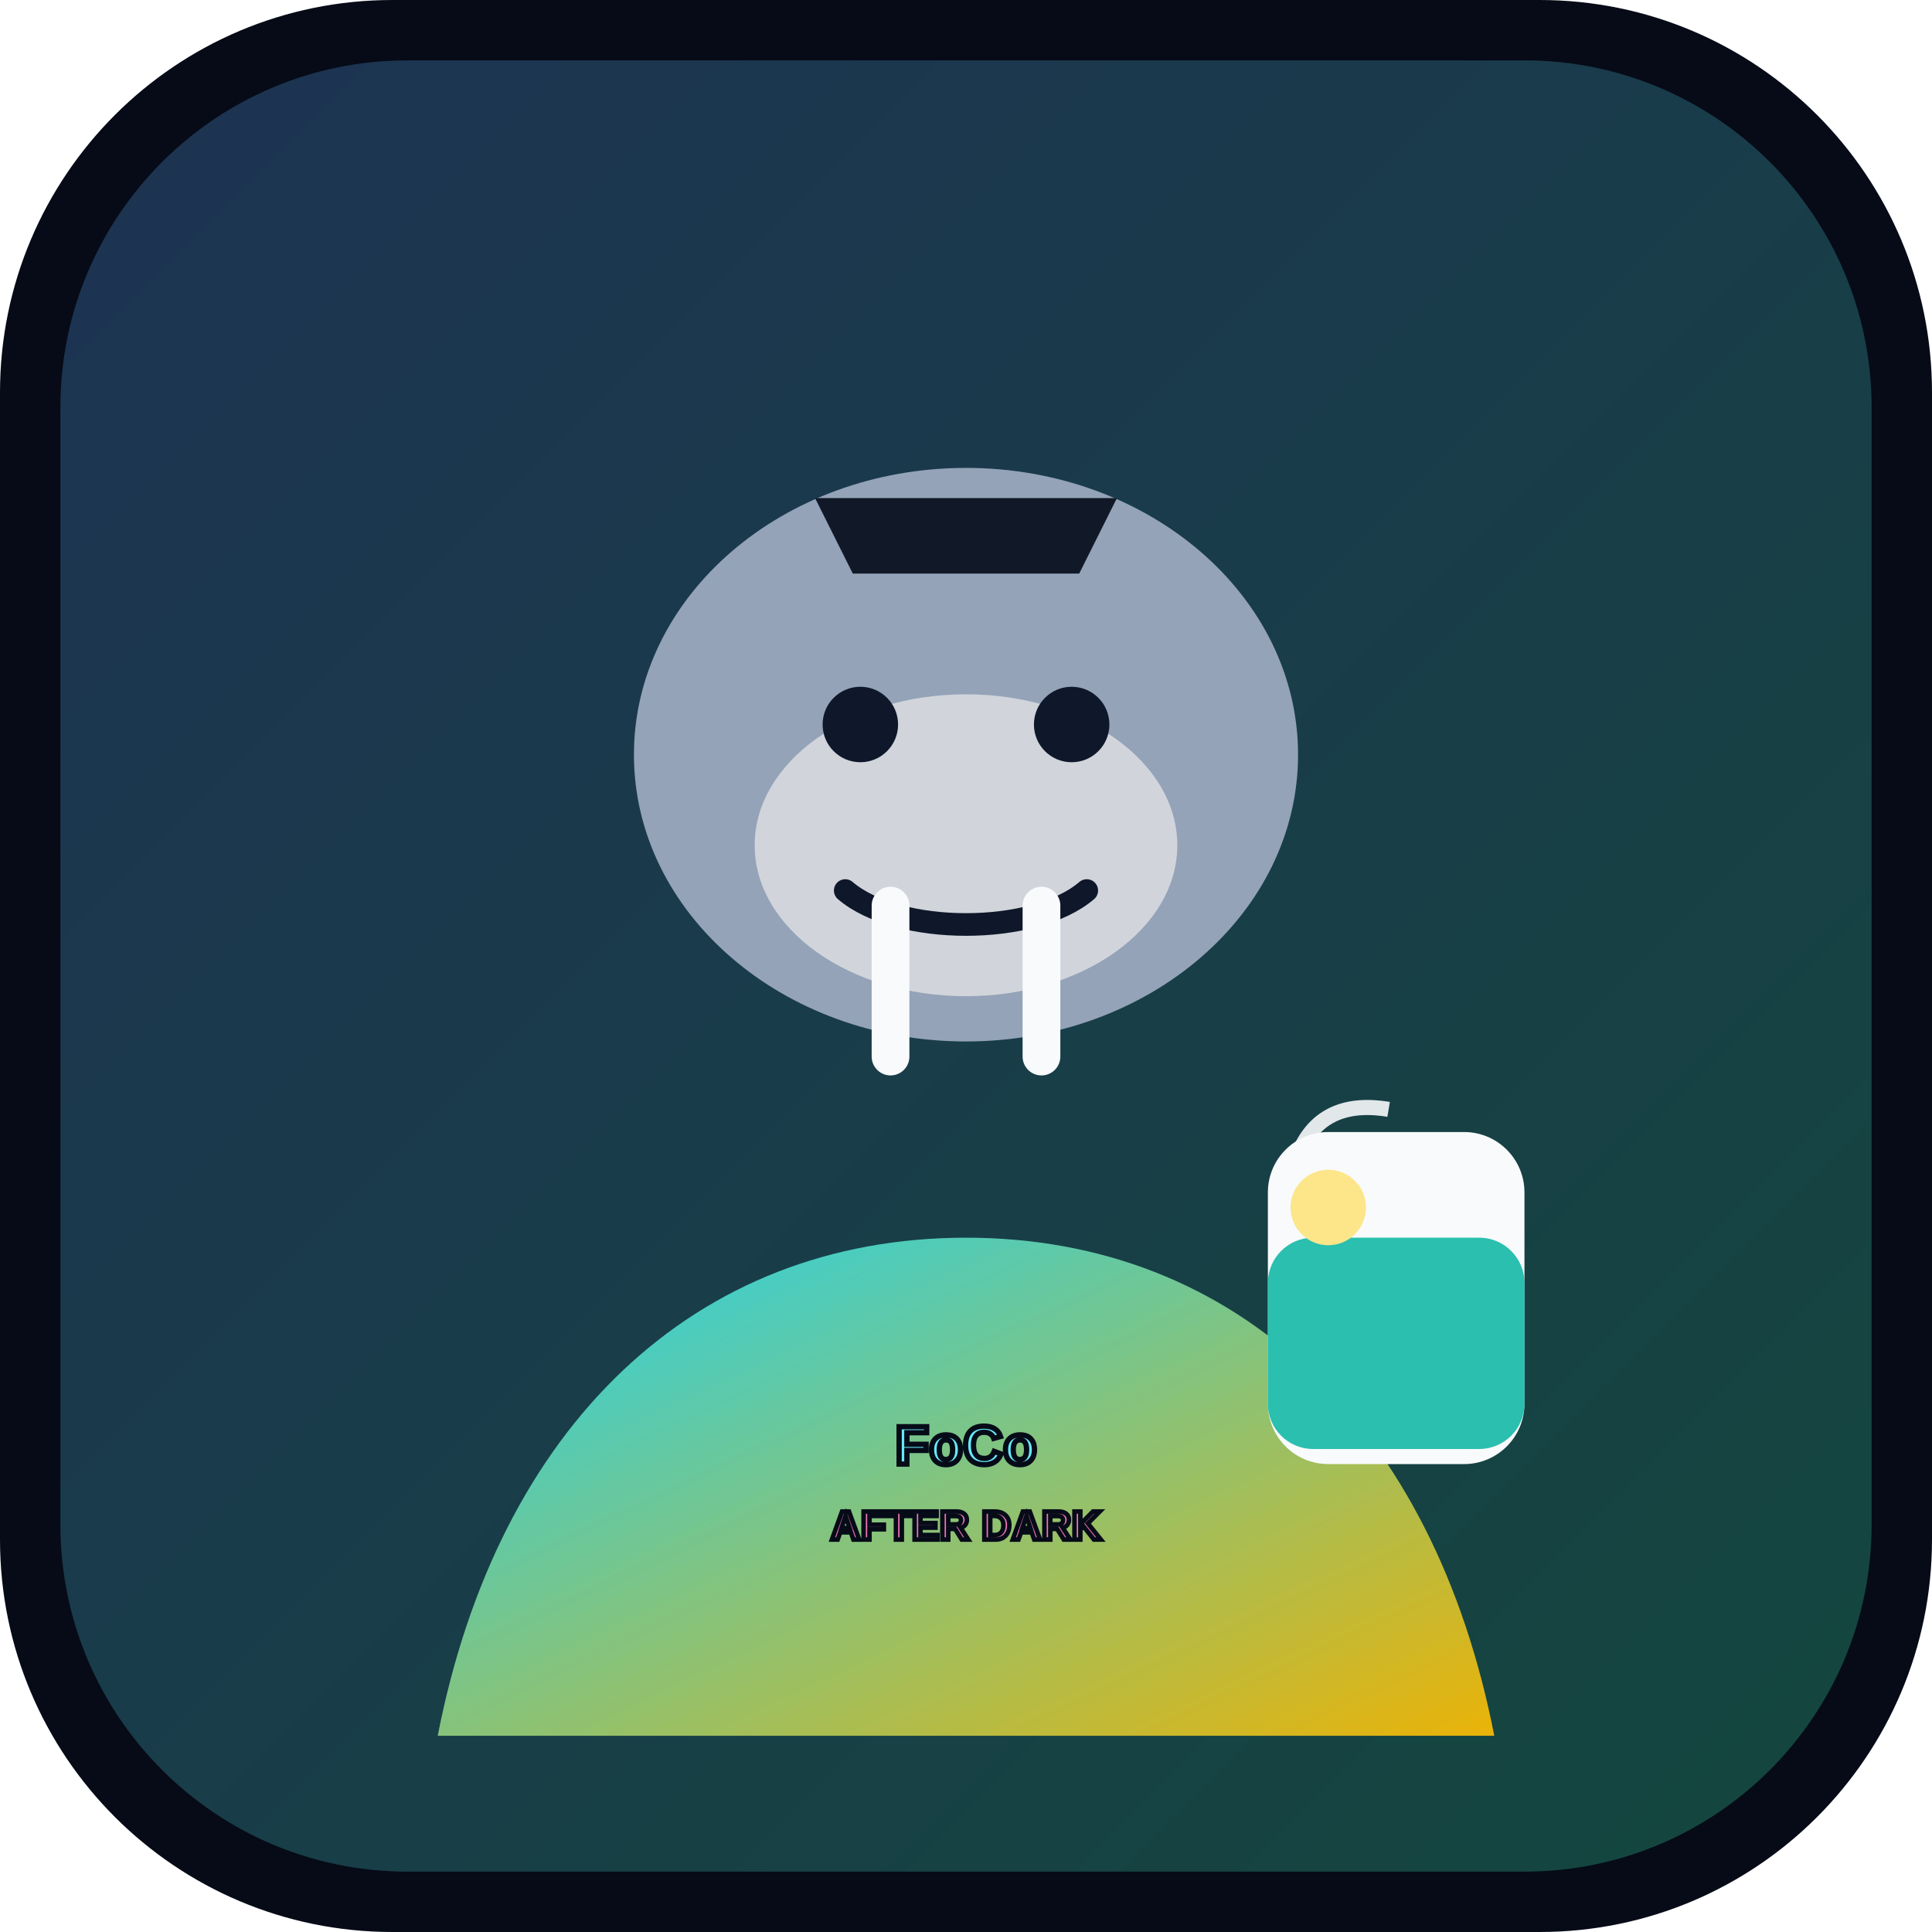
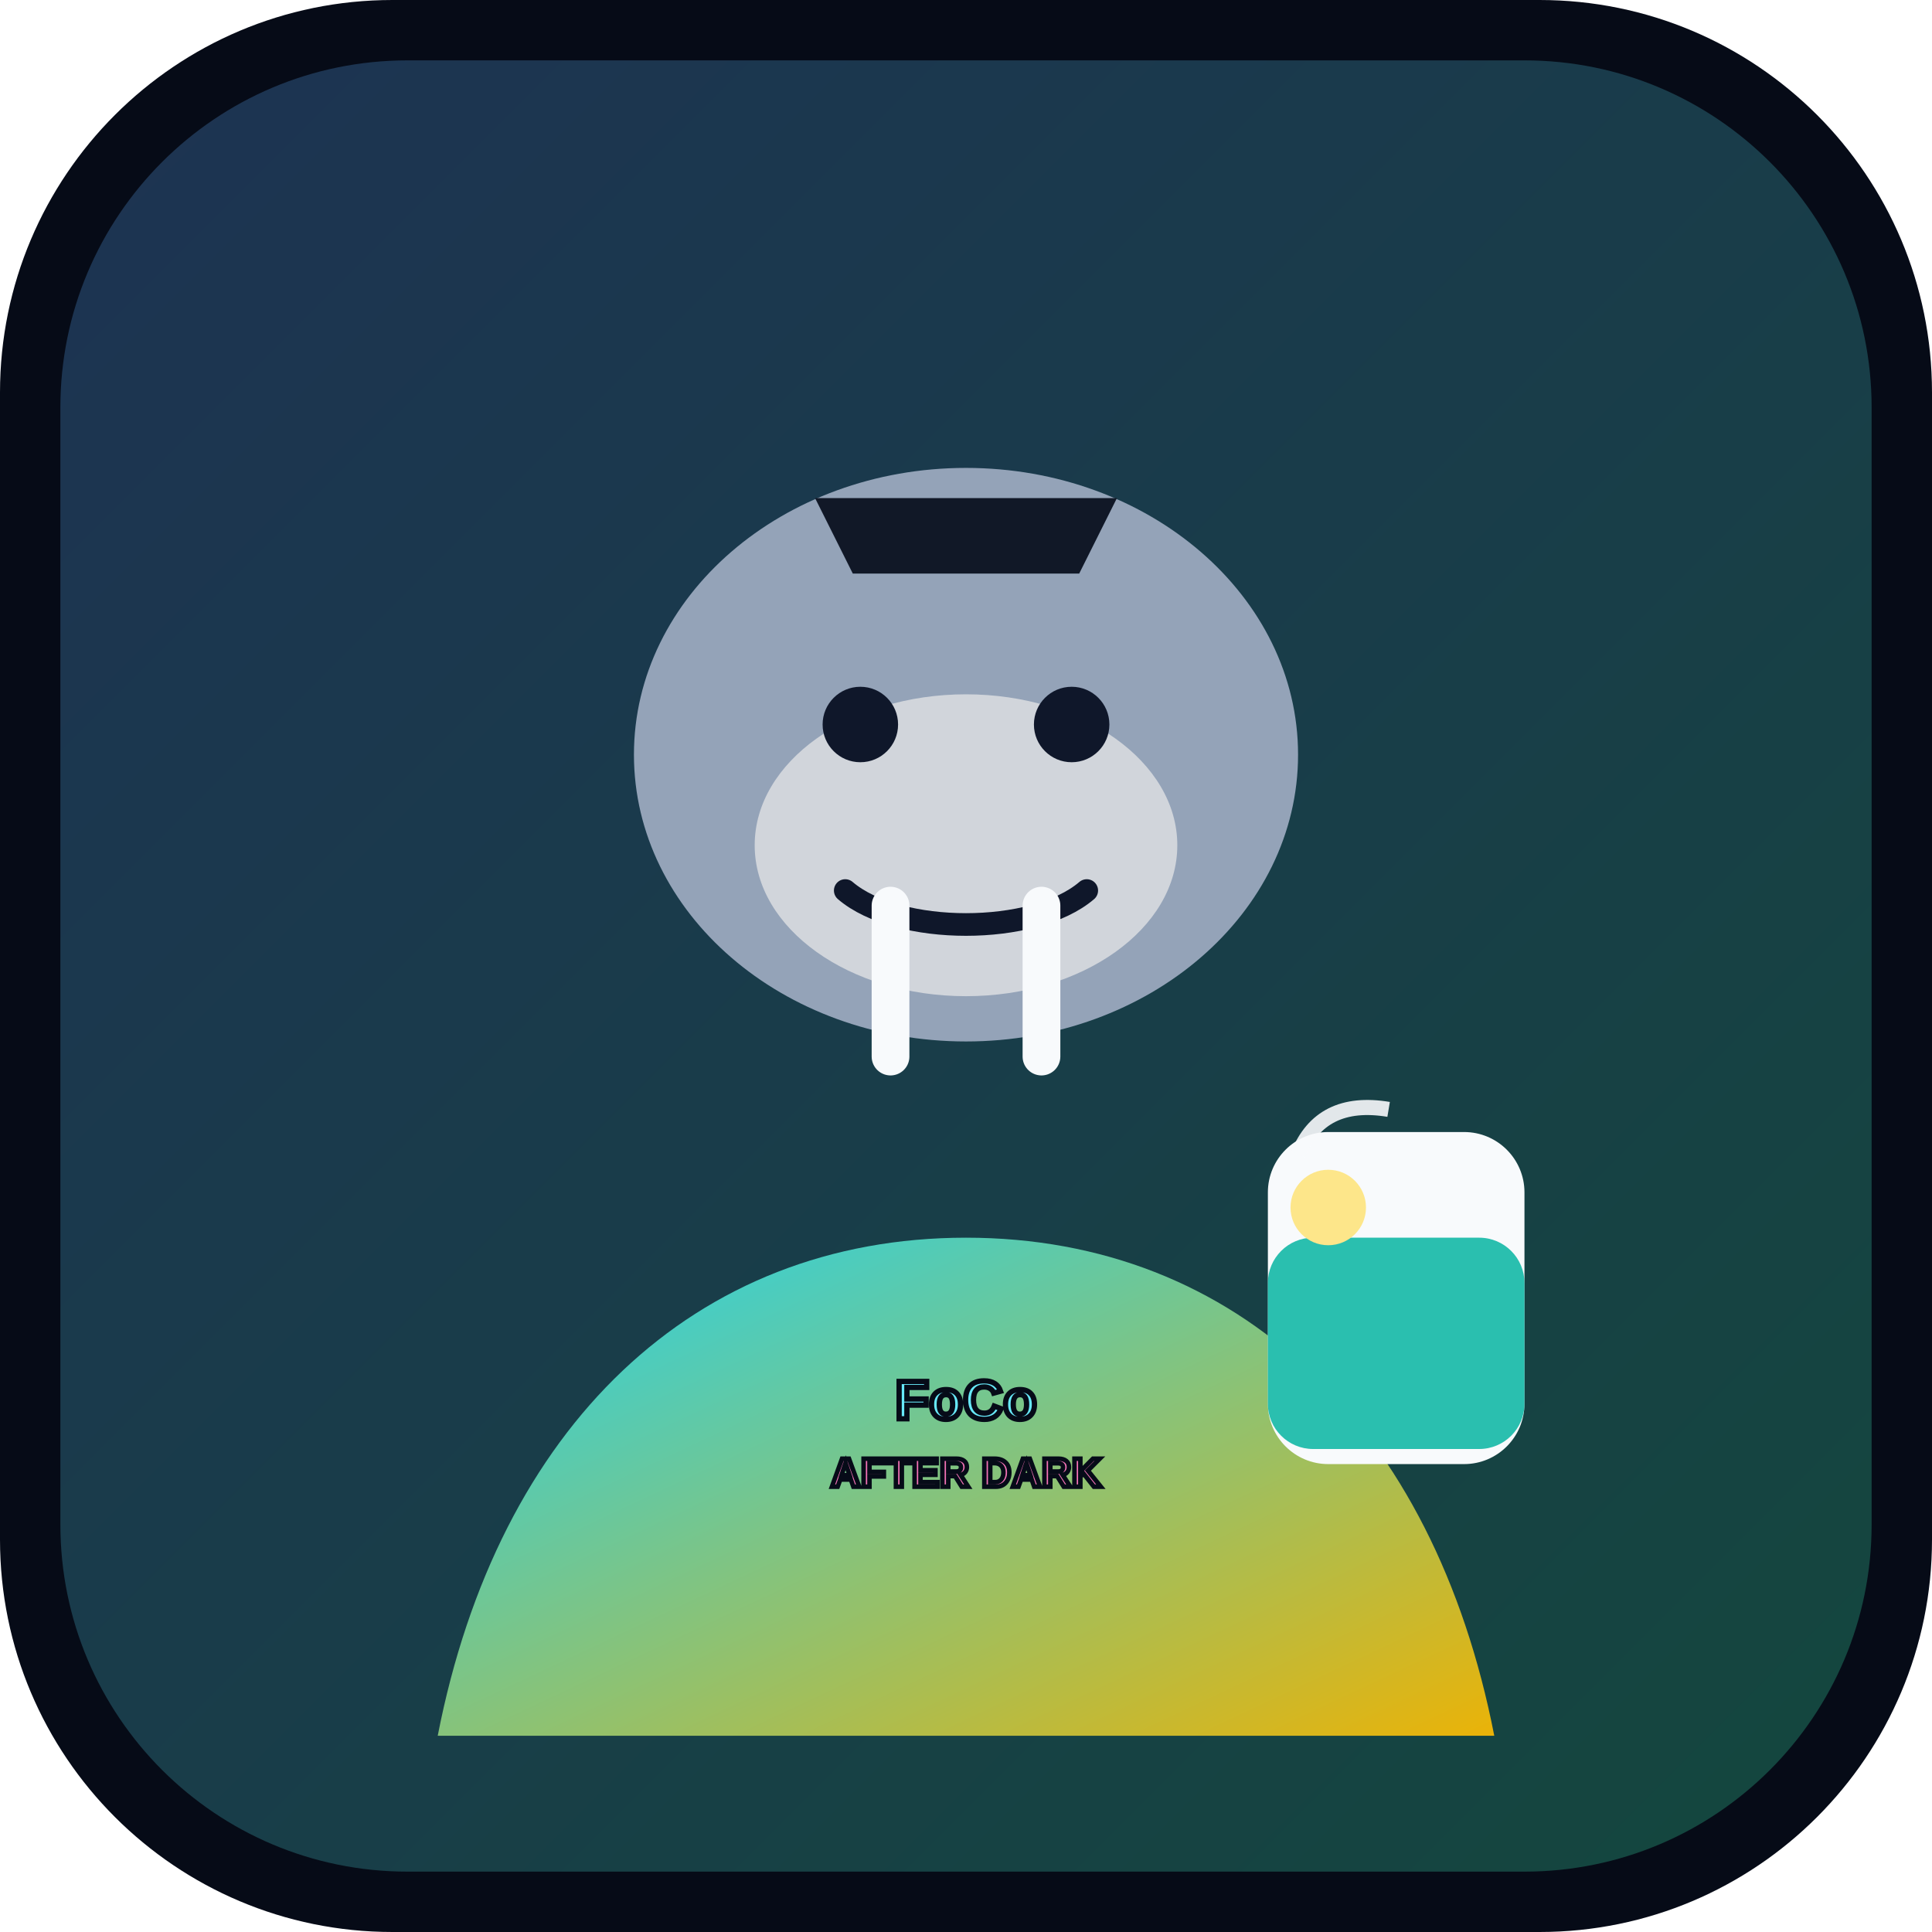
<svg xmlns="http://www.w3.org/2000/svg" viewBox="0 0 256 256" role="img" aria-label="Wavy Walrus">
  <defs>
    <linearGradient id="bg" x1="0" y1="0" x2="1" y2="1">
      <stop offset="0%" stop-color="#60a5fa" stop-opacity="0.26" />
      <stop offset="100%" stop-color="#34d399" stop-opacity="0.30" />
    </linearGradient>
    <linearGradient id="shirt" x1="0" y1="0" x2="1" y2="1">
      <stop offset="0%" stop-color="#22d3ee" />
      <stop offset="100%" stop-color="#eab308" />
    </linearGradient>
  </defs>
  <rect width="256" height="256" rx="52" fill="#060b17" />
  <rect x="8" y="8" width="240" height="240" rx="46" fill="url(#bg)" />
  <ellipse cx="128" cy="100" rx="44" ry="38" fill="#94a3b8" />
  <ellipse cx="128" cy="112" rx="28" ry="20" fill="#d1d5db" />
  <circle cx="114" cy="96" r="5" fill="#0f172a" />
  <circle cx="142" cy="96" r="5" fill="#0f172a" />
  <path d="M112 118c7 6 25 6 32 0" fill="none" stroke="#0f172a" stroke-width="3" stroke-linecap="round" />
  <path d="M118 120v20M138 120v20" stroke="#f8fafc" stroke-width="5" stroke-linecap="round" />
  <path d="M108 66h40l-5 10h-30z" fill="#111827" />
  <rect x="84" y="176" width="88" height="48" rx="13" fill="#0b1220" opacity="0.9" />
  <path d="M58 230c8-41 34-66 70-66s62 25 70 66" fill="url(#shirt)" />
-   <text x="128" y="194" text-anchor="middle" font-family="Arial, sans-serif" font-size="7.2" font-weight="700" fill="#67e8f9" stroke="#060b18" stroke-width="0.7" letter-spacing="0.10">FoCo</text>
-   <text x="128" y="204" text-anchor="middle" font-family="Arial, sans-serif" font-size="5.4" font-weight="700" fill="#f472b6" stroke="#060b18" stroke-width="0.6" letter-spacing="0.08">AFTER DARK</text>
+   <text x="128" y="188" text-anchor="middle" font-family="Arial, sans-serif" font-size="7.2" font-weight="700" fill="#67e8f9" stroke="#060b18" stroke-width="0.7" letter-spacing="0.10">FoCo</text>
+   <text x="128" y="197" text-anchor="middle" font-family="Arial, sans-serif" font-size="5.4" font-weight="700" fill="#f472b6" stroke="#060b18" stroke-width="0.6" letter-spacing="0.08">AFTER DARK</text>
  <rect x="168" y="150" width="34" height="44" rx="8" fill="#f8fafc" />
  <rect x="168" y="164" width="34" height="28" rx="6" fill="#14b8a6" opacity="0.9" />
  <circle cx="176" cy="160" r="5" fill="#fde68a" />
  <path d="M172 153c2-5 6-7 12-6" stroke="#f8fafc" stroke-width="2" fill="none" opacity="0.9" />
</svg>
